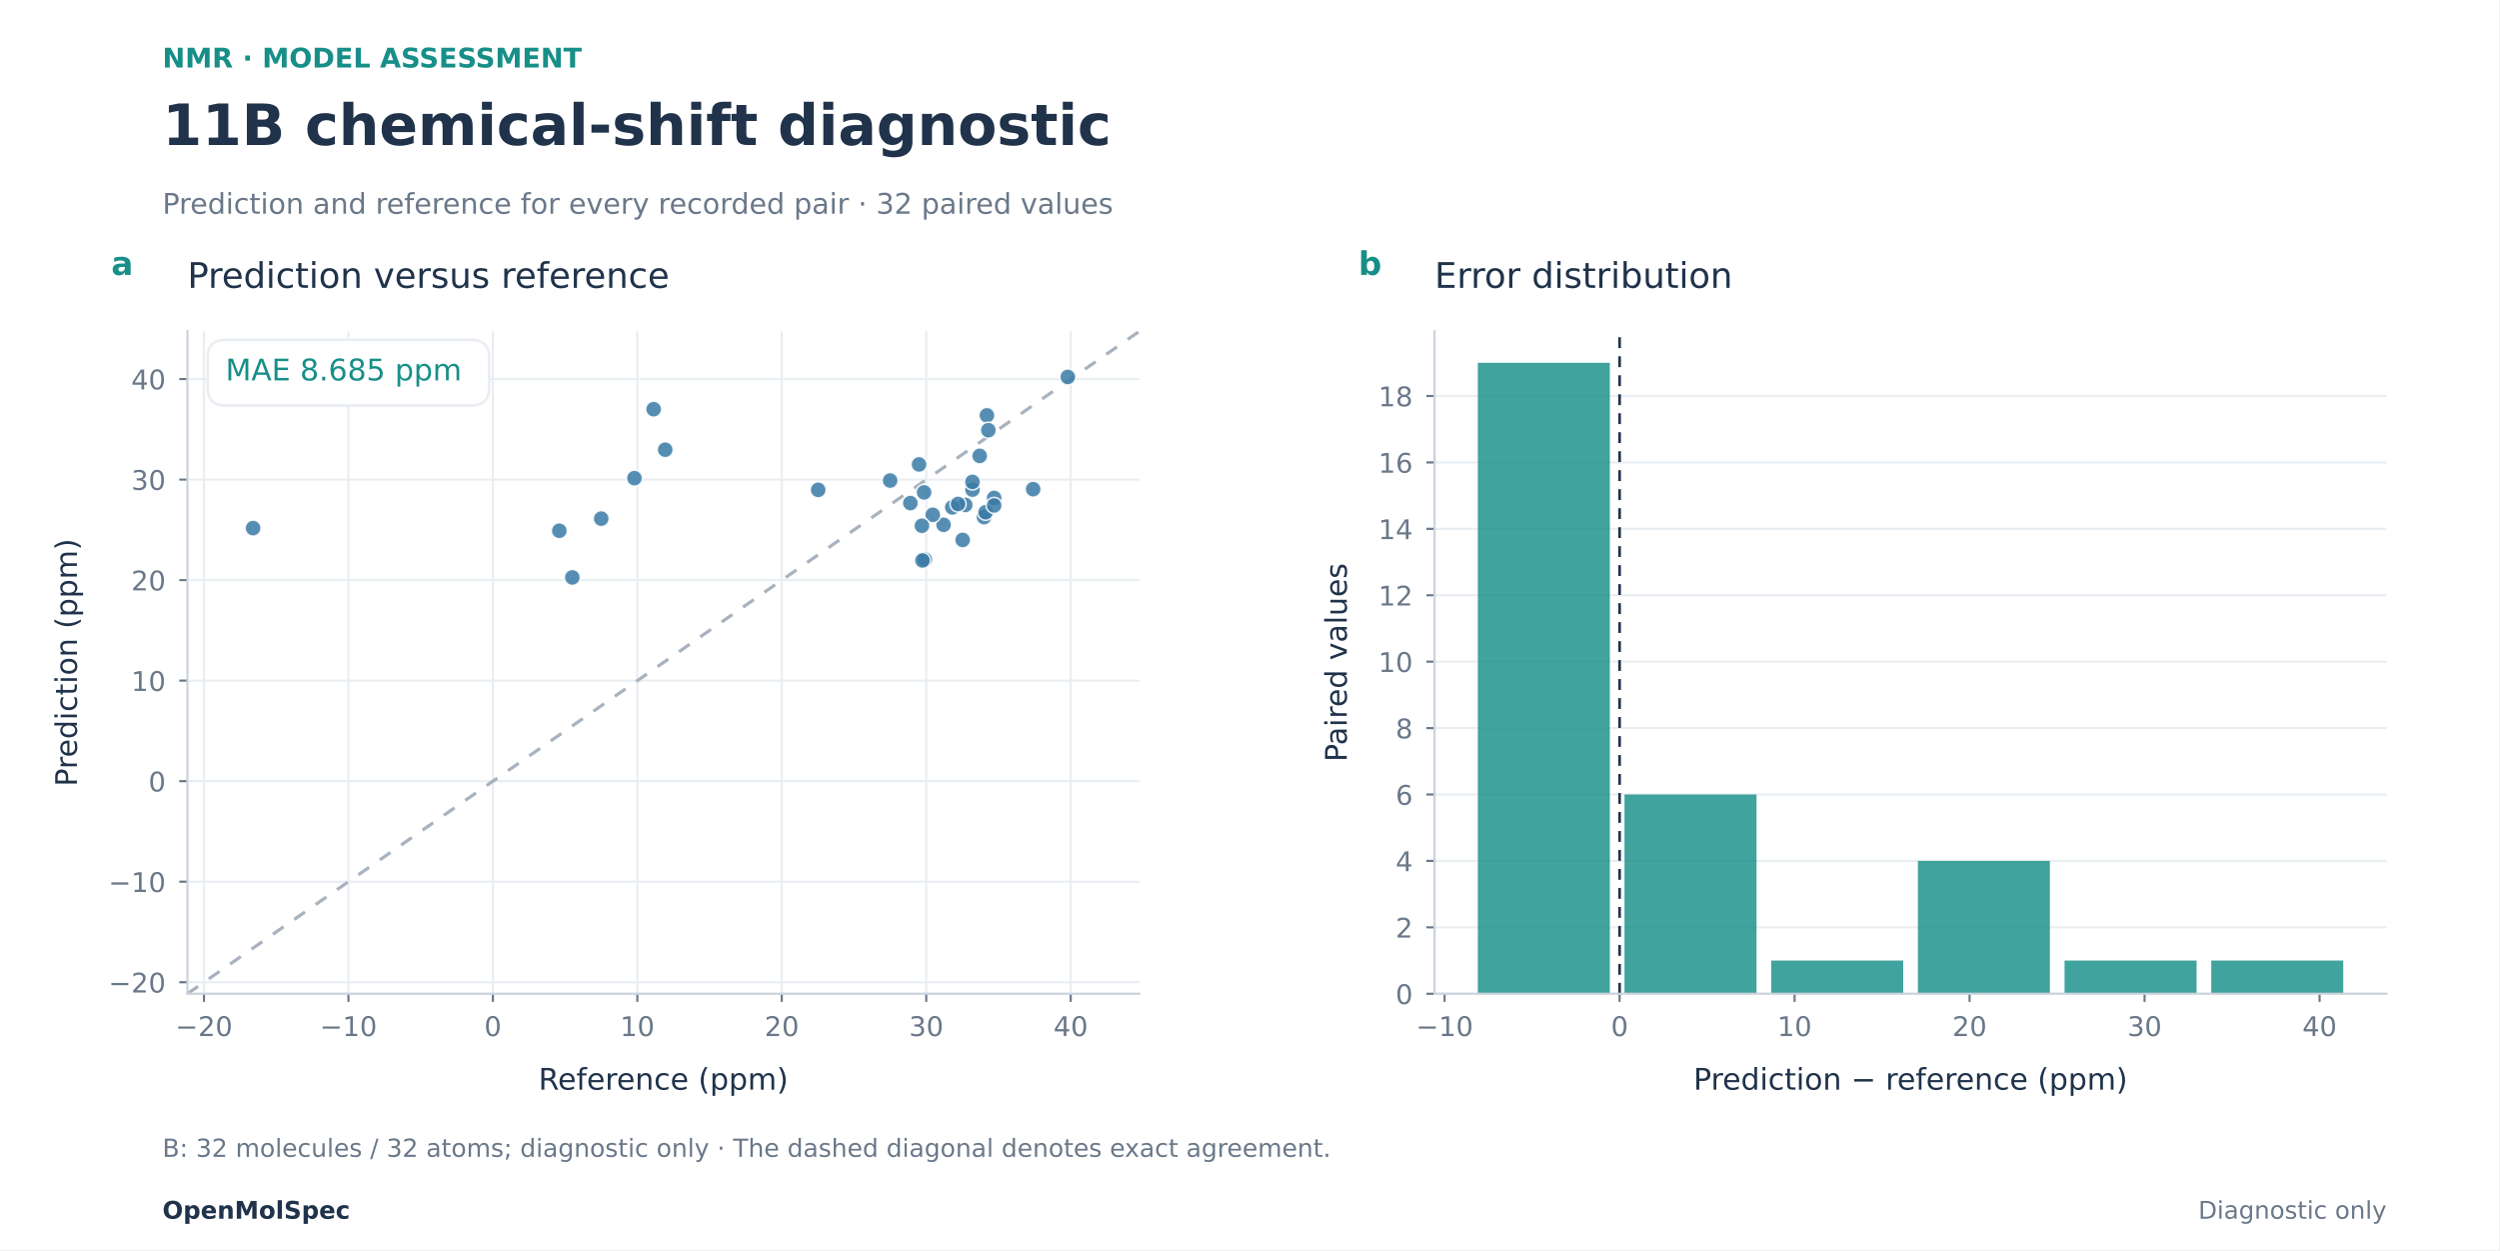
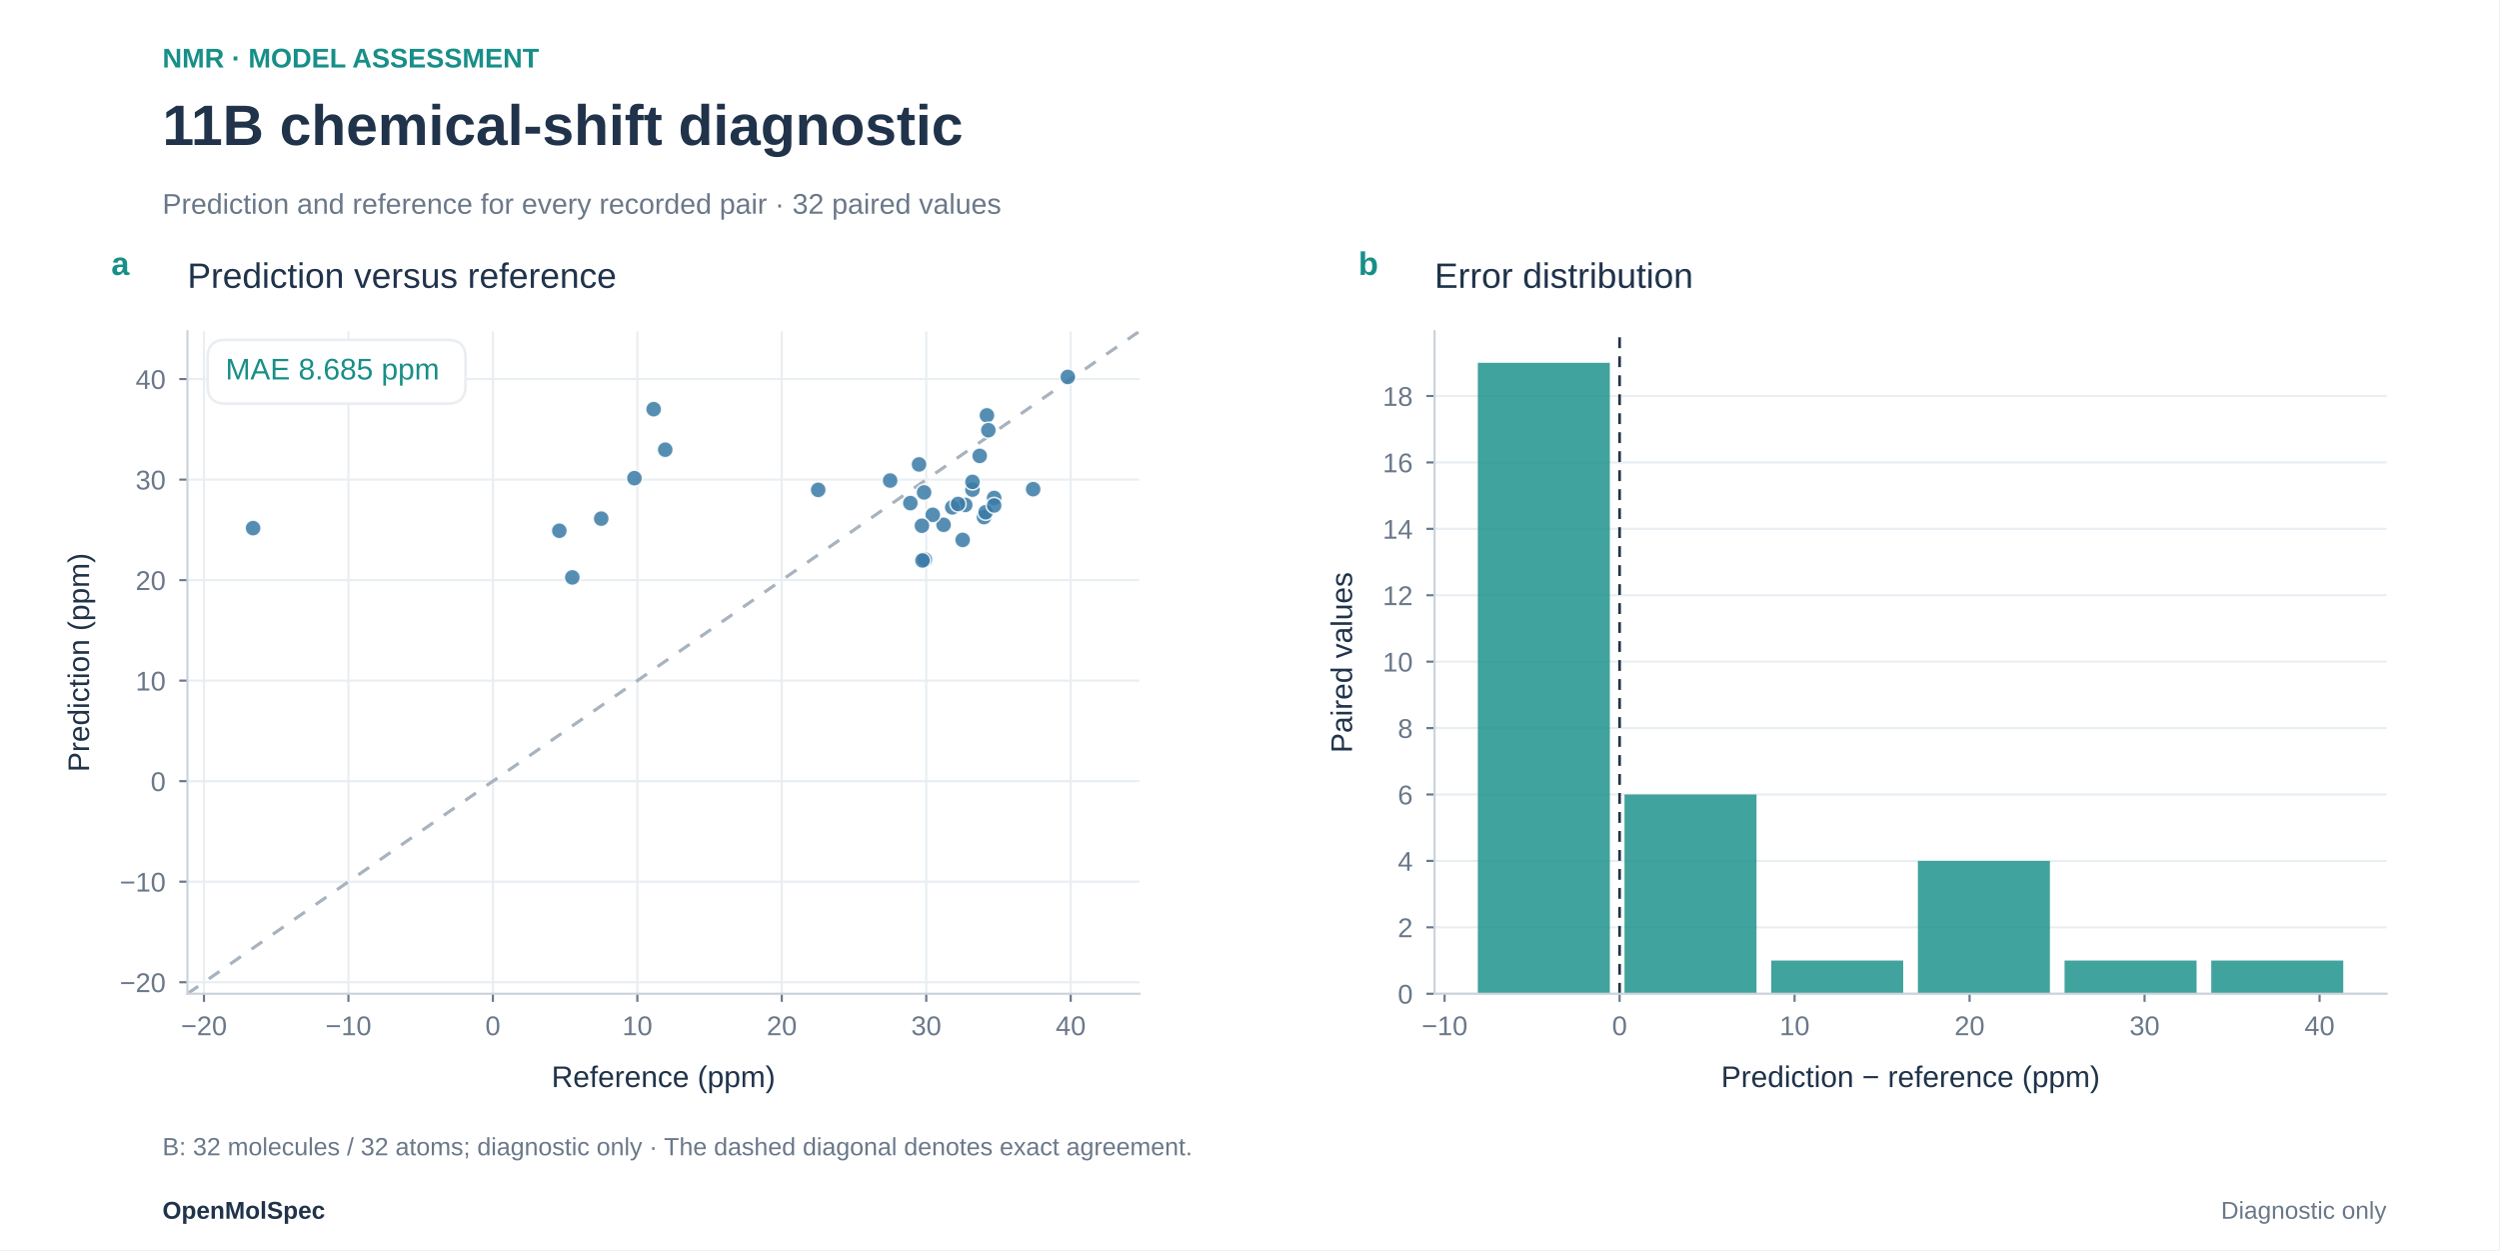
<svg xmlns="http://www.w3.org/2000/svg" xmlns:xlink="http://www.w3.org/1999/xlink" width="921.6pt" height="460.8pt" viewBox="0 0 921.6 460.8" version="1.1">
  <defs>
    <style type="text/css">*{stroke-linejoin: round; stroke-linecap: butt}</style>
  </defs>
  <g id="figure_1">
    <g id="patch_1">
-       <path d="M 0 460.8  L 921.6 460.8  L 921.6 0  L 0 0  z " style="fill: #ffffff" />
+       <path d="M 0 460.8 L 921.6 460.8 L 921.6 0 L 0 0 z " style="fill: #ffffff" />
    </g>
    <g id="axes_1">
      <g id="patch_2">
-         <path d="M 69.12 366.336  L 420.206 366.336  L 420.206 122.112  L 69.12 122.112  z " style="fill: #ffffff" />
+         <path d="M 69.12 366.336 L 420.206 366.336 L 420.206 122.112 L 69.12 122.112 z " style="fill: #ffffff" />
      </g>
      <g id="matplotlib.axis_1">
        <g id="xtick_1">
          <g id="line2d_1">
-             <path d="M 75.22 366.336  L 75.22 122.112  " clip-path="url(#pf176fd05dd)" style="fill: none; stroke: #e9eef2; stroke-width: 0.8; stroke-linecap: square" />
+             <path d="M 75.22 366.336 L 75.22 122.112 " clip-path="url(#pf176fd05dd)" style="fill: none; stroke: #e9eef2; stroke-width: 0.8; stroke-linecap: square" />
          </g>
          <g id="line2d_2">
            <defs>
-               <path id="m6f0fb3a5e2" d="M 0 0  L 0 3  " style="stroke: #6a7889; stroke-width: 0.8" />
+               <path id="m6f0fb3a5e2" d="M 0 0 L 0 3 " style="stroke: #6a7889; stroke-width: 0.8" />
            </defs>
            <g>
              <use xlink:href="#m6f0fb3a5e2" x="75.22" y="366.336" style="fill: #6a7889; stroke: #6a7889; stroke-width: 0.8" />
            </g>
          </g>
          <g id="text_1">
-             <text style="font-size: 10px; font-family: 'DejaVu Sans'; text-anchor: middle; fill: #6a7889" x="75.22" y="381.934" transform="rotate(-0 75.21959 381.9337)">−20</text>
+             <text style="font-size: 10px; font-family: 'Arial'; text-anchor: middle; fill: #6a7889" x="75.22" y="381.616" transform="rotate(-0 75.21959 381.6163)">−20</text>
          </g>
        </g>
        <g id="xtick_2">
          <g id="line2d_3">
-             <path d="M 128.494 366.336  L 128.494 122.112  " clip-path="url(#pf176fd05dd)" style="fill: none; stroke: #e9eef2; stroke-width: 0.8; stroke-linecap: square" />
+             <path d="M 128.494 366.336 L 128.494 122.112 " clip-path="url(#pf176fd05dd)" style="fill: none; stroke: #e9eef2; stroke-width: 0.8; stroke-linecap: square" />
          </g>
          <g id="line2d_4">
            <g>
              <use xlink:href="#m6f0fb3a5e2" x="128.494" y="366.336" style="fill: #6a7889; stroke: #6a7889; stroke-width: 0.8" />
            </g>
          </g>
          <g id="text_2">
-             <text style="font-size: 10px; font-family: 'DejaVu Sans'; text-anchor: middle; fill: #6a7889" x="128.494" y="381.934" transform="rotate(-0 128.4938 381.9337)">−10</text>
+             <text style="font-size: 10px; font-family: 'Arial'; text-anchor: middle; fill: #6a7889" x="128.494" y="381.616" transform="rotate(-0 128.4938 381.6163)">−10</text>
          </g>
        </g>
        <g id="xtick_3">
          <g id="line2d_5">
-             <path d="M 181.768 366.336  L 181.768 122.112  " clip-path="url(#pf176fd05dd)" style="fill: none; stroke: #e9eef2; stroke-width: 0.8; stroke-linecap: square" />
+             <path d="M 181.768 366.336 L 181.768 122.112 " clip-path="url(#pf176fd05dd)" style="fill: none; stroke: #e9eef2; stroke-width: 0.8; stroke-linecap: square" />
          </g>
          <g id="line2d_6">
            <g>
              <use xlink:href="#m6f0fb3a5e2" x="181.768" y="366.336" style="fill: #6a7889; stroke: #6a7889; stroke-width: 0.8" />
            </g>
          </g>
          <g id="text_3">
-             <text style="font-size: 10px; font-family: 'DejaVu Sans'; text-anchor: middle; fill: #6a7889" x="181.768" y="381.934" transform="rotate(-0 181.7679 381.9337)">0</text>
+             <text style="font-size: 10px; font-family: 'Arial'; text-anchor: middle; fill: #6a7889" x="181.768" y="381.616" transform="rotate(-0 181.7679 381.6163)">0</text>
          </g>
        </g>
        <g id="xtick_4">
          <g id="line2d_7">
-             <path d="M 235.042 366.336  L 235.042 122.112  " clip-path="url(#pf176fd05dd)" style="fill: none; stroke: #e9eef2; stroke-width: 0.8; stroke-linecap: square" />
+             <path d="M 235.042 366.336 L 235.042 122.112 " clip-path="url(#pf176fd05dd)" style="fill: none; stroke: #e9eef2; stroke-width: 0.8; stroke-linecap: square" />
          </g>
          <g id="line2d_8">
            <g>
              <use xlink:href="#m6f0fb3a5e2" x="235.042" y="366.336" style="fill: #6a7889; stroke: #6a7889; stroke-width: 0.8" />
            </g>
          </g>
          <g id="text_4">
-             <text style="font-size: 10px; font-family: 'DejaVu Sans'; text-anchor: middle; fill: #6a7889" x="235.042" y="381.934" transform="rotate(-0 235.0421 381.9337)">10</text>
+             <text style="font-size: 10px; font-family: 'Arial'; text-anchor: middle; fill: #6a7889" x="235.042" y="381.616" transform="rotate(-0 235.0421 381.6163)">10</text>
          </g>
        </g>
        <g id="xtick_5">
          <g id="line2d_9">
-             <path d="M 288.316 366.336  L 288.316 122.112  " clip-path="url(#pf176fd05dd)" style="fill: none; stroke: #e9eef2; stroke-width: 0.8; stroke-linecap: square" />
+             <path d="M 288.316 366.336 L 288.316 122.112 " clip-path="url(#pf176fd05dd)" style="fill: none; stroke: #e9eef2; stroke-width: 0.8; stroke-linecap: square" />
          </g>
          <g id="line2d_10">
            <g>
              <use xlink:href="#m6f0fb3a5e2" x="288.316" y="366.336" style="fill: #6a7889; stroke: #6a7889; stroke-width: 0.8" />
            </g>
          </g>
          <g id="text_5">
-             <text style="font-size: 10px; font-family: 'DejaVu Sans'; text-anchor: middle; fill: #6a7889" x="288.316" y="381.934" transform="rotate(-0 288.3163 381.9337)">20</text>
+             <text style="font-size: 10px; font-family: 'Arial'; text-anchor: middle; fill: #6a7889" x="288.316" y="381.616" transform="rotate(-0 288.3163 381.6163)">20</text>
          </g>
        </g>
        <g id="xtick_6">
          <g id="line2d_11">
-             <path d="M 341.59 366.336  L 341.59 122.112  " clip-path="url(#pf176fd05dd)" style="fill: none; stroke: #e9eef2; stroke-width: 0.8; stroke-linecap: square" />
+             <path d="M 341.59 366.336 L 341.59 122.112 " clip-path="url(#pf176fd05dd)" style="fill: none; stroke: #e9eef2; stroke-width: 0.8; stroke-linecap: square" />
          </g>
          <g id="line2d_12">
            <g>
              <use xlink:href="#m6f0fb3a5e2" x="341.59" y="366.336" style="fill: #6a7889; stroke: #6a7889; stroke-width: 0.8" />
            </g>
          </g>
          <g id="text_6">
-             <text style="font-size: 10px; font-family: 'DejaVu Sans'; text-anchor: middle; fill: #6a7889" x="341.59" y="381.934" transform="rotate(-0 341.5904 381.9337)">30</text>
+             <text style="font-size: 10px; font-family: 'Arial'; text-anchor: middle; fill: #6a7889" x="341.59" y="381.616" transform="rotate(-0 341.5904 381.6163)">30</text>
          </g>
        </g>
        <g id="xtick_7">
          <g id="line2d_13">
-             <path d="M 394.865 366.336  L 394.865 122.112  " clip-path="url(#pf176fd05dd)" style="fill: none; stroke: #e9eef2; stroke-width: 0.8; stroke-linecap: square" />
+             <path d="M 394.865 366.336 L 394.865 122.112 " clip-path="url(#pf176fd05dd)" style="fill: none; stroke: #e9eef2; stroke-width: 0.8; stroke-linecap: square" />
          </g>
          <g id="line2d_14">
            <g>
              <use xlink:href="#m6f0fb3a5e2" x="394.865" y="366.336" style="fill: #6a7889; stroke: #6a7889; stroke-width: 0.8" />
            </g>
          </g>
          <g id="text_7">
-             <text style="font-size: 10px; font-family: 'DejaVu Sans'; text-anchor: middle; fill: #6a7889" x="394.865" y="381.934" transform="rotate(-0 394.8646 381.9337)">40</text>
+             <text style="font-size: 10px; font-family: 'Arial'; text-anchor: middle; fill: #6a7889" x="394.865" y="381.616" transform="rotate(-0 394.8646 381.6163)">40</text>
          </g>
        </g>
        <g id="text_8">
-           <text style="font-size: 11px; font-family: 'DejaVu Sans'; text-anchor: middle; fill: #20334b" x="244.663" y="401.694" transform="rotate(-0 244.6629 401.6943)">Reference (ppm)</text>
+           <text style="font-size: 11px; font-family: 'Arial'; text-anchor: middle; fill: #20334b" x="244.663" y="400.729" transform="rotate(-0 244.6629 400.7291)">Reference (ppm)</text>
        </g>
      </g>
      <g id="matplotlib.axis_2">
        <g id="ytick_1">
          <g id="line2d_15">
-             <path d="M 69.12 362.093  L 420.206 362.093  " clip-path="url(#pf176fd05dd)" style="fill: none; stroke: #e9eef2; stroke-width: 0.8; stroke-linecap: square" />
+             <path d="M 69.12 362.093 L 420.206 362.093 " clip-path="url(#pf176fd05dd)" style="fill: none; stroke: #e9eef2; stroke-width: 0.8; stroke-linecap: square" />
          </g>
          <g id="line2d_16">
            <defs>
-               <path id="m649d00c648" d="M 0 0  L -3 0  " style="stroke: #6a7889; stroke-width: 0.8" />
+               <path id="m649d00c648" d="M 0 0 L -3 0 " style="stroke: #6a7889; stroke-width: 0.8" />
            </defs>
            <g>
              <use xlink:href="#m649d00c648" x="69.12" y="362.093" style="fill: #6a7889; stroke: #6a7889; stroke-width: 0.8" />
            </g>
          </g>
          <g id="text_9">
-             <text style="font-size: 10px; font-family: 'DejaVu Sans'; text-anchor: end; fill: #6a7889" x="61.12" y="365.892" transform="rotate(-0 61.12 365.8918)">−20</text>
+             <text style="font-size: 10px; font-family: 'Arial'; text-anchor: end; fill: #6a7889" x="61.12" y="365.733" transform="rotate(-0 61.12 365.7331)">−20</text>
          </g>
        </g>
        <g id="ytick_2">
          <g id="line2d_17">
-             <path d="M 69.12 325.034  L 420.206 325.034  " clip-path="url(#pf176fd05dd)" style="fill: none; stroke: #e9eef2; stroke-width: 0.8; stroke-linecap: square" />
+             <path d="M 69.12 325.034 L 420.206 325.034 " clip-path="url(#pf176fd05dd)" style="fill: none; stroke: #e9eef2; stroke-width: 0.8; stroke-linecap: square" />
          </g>
          <g id="line2d_18">
            <g>
              <use xlink:href="#m649d00c648" x="69.12" y="325.034" style="fill: #6a7889; stroke: #6a7889; stroke-width: 0.8" />
            </g>
          </g>
          <g id="text_10">
-             <text style="font-size: 10px; font-family: 'DejaVu Sans'; text-anchor: end; fill: #6a7889" x="61.12" y="328.833" transform="rotate(-0 61.12 328.833)">−10</text>
+             <text style="font-size: 10px; font-family: 'Arial'; text-anchor: end; fill: #6a7889" x="61.12" y="328.674" transform="rotate(-0 61.12 328.6743)">−10</text>
          </g>
        </g>
        <g id="ytick_3">
          <g id="line2d_19">
-             <path d="M 69.12 287.975  L 420.206 287.975  " clip-path="url(#pf176fd05dd)" style="fill: none; stroke: #e9eef2; stroke-width: 0.8; stroke-linecap: square" />
+             <path d="M 69.12 287.975 L 420.206 287.975 " clip-path="url(#pf176fd05dd)" style="fill: none; stroke: #e9eef2; stroke-width: 0.8; stroke-linecap: square" />
          </g>
          <g id="line2d_20">
            <g>
              <use xlink:href="#m649d00c648" x="69.12" y="287.975" style="fill: #6a7889; stroke: #6a7889; stroke-width: 0.8" />
            </g>
          </g>
          <g id="text_11">
-             <text style="font-size: 10px; font-family: 'DejaVu Sans'; text-anchor: end; fill: #6a7889" x="61.12" y="291.774" transform="rotate(-0 61.12 291.7741)">0</text>
+             <text style="font-size: 10px; font-family: 'Arial'; text-anchor: end; fill: #6a7889" x="61.12" y="291.615" transform="rotate(-0 61.12 291.6154)">0</text>
          </g>
        </g>
        <g id="ytick_4">
          <g id="line2d_21">
-             <path d="M 69.12 250.916  L 420.206 250.916  " clip-path="url(#pf176fd05dd)" style="fill: none; stroke: #e9eef2; stroke-width: 0.8; stroke-linecap: square" />
+             <path d="M 69.12 250.916 L 420.206 250.916 " clip-path="url(#pf176fd05dd)" style="fill: none; stroke: #e9eef2; stroke-width: 0.8; stroke-linecap: square" />
          </g>
          <g id="line2d_22">
            <g>
              <use xlink:href="#m649d00c648" x="69.12" y="250.916" style="fill: #6a7889; stroke: #6a7889; stroke-width: 0.8" />
            </g>
          </g>
          <g id="text_12">
-             <text style="font-size: 10px; font-family: 'DejaVu Sans'; text-anchor: end; fill: #6a7889" x="61.12" y="254.715" transform="rotate(-0 61.12 254.7153)">10</text>
+             <text style="font-size: 10px; font-family: 'Arial'; text-anchor: end; fill: #6a7889" x="61.12" y="254.557" transform="rotate(-0 61.12 254.5566)">10</text>
          </g>
        </g>
        <g id="ytick_5">
          <g id="line2d_23">
-             <path d="M 69.12 213.858  L 420.206 213.858  " clip-path="url(#pf176fd05dd)" style="fill: none; stroke: #e9eef2; stroke-width: 0.8; stroke-linecap: square" />
+             <path d="M 69.12 213.858 L 420.206 213.858 " clip-path="url(#pf176fd05dd)" style="fill: none; stroke: #e9eef2; stroke-width: 0.8; stroke-linecap: square" />
          </g>
          <g id="line2d_24">
            <g>
              <use xlink:href="#m649d00c648" x="69.12" y="213.858" style="fill: #6a7889; stroke: #6a7889; stroke-width: 0.8" />
            </g>
          </g>
          <g id="text_13">
-             <text style="font-size: 10px; font-family: 'DejaVu Sans'; text-anchor: end; fill: #6a7889" x="61.12" y="217.656" transform="rotate(-0 61.12 217.6564)">20</text>
+             <text style="font-size: 10px; font-family: 'Arial'; text-anchor: end; fill: #6a7889" x="61.12" y="217.498" transform="rotate(-0 61.12 217.4977)">20</text>
          </g>
        </g>
        <g id="ytick_6">
          <g id="line2d_25">
-             <path d="M 69.12 176.799  L 420.206 176.799  " clip-path="url(#pf176fd05dd)" style="fill: none; stroke: #e9eef2; stroke-width: 0.8; stroke-linecap: square" />
+             <path d="M 69.12 176.799 L 420.206 176.799 " clip-path="url(#pf176fd05dd)" style="fill: none; stroke: #e9eef2; stroke-width: 0.8; stroke-linecap: square" />
          </g>
          <g id="line2d_26">
            <g>
              <use xlink:href="#m649d00c648" x="69.12" y="176.799" style="fill: #6a7889; stroke: #6a7889; stroke-width: 0.8" />
            </g>
          </g>
          <g id="text_14">
-             <text style="font-size: 10px; font-family: 'DejaVu Sans'; text-anchor: end; fill: #6a7889" x="61.12" y="180.598" transform="rotate(-0 61.12 180.5976)">30</text>
+             <text style="font-size: 10px; font-family: 'Arial'; text-anchor: end; fill: #6a7889" x="61.12" y="180.439" transform="rotate(-0 61.12 180.4389)">30</text>
          </g>
        </g>
        <g id="ytick_7">
          <g id="line2d_27">
-             <path d="M 69.12 139.74  L 420.206 139.74  " clip-path="url(#pf176fd05dd)" style="fill: none; stroke: #e9eef2; stroke-width: 0.8; stroke-linecap: square" />
+             <path d="M 69.12 139.74 L 420.206 139.74 " clip-path="url(#pf176fd05dd)" style="fill: none; stroke: #e9eef2; stroke-width: 0.8; stroke-linecap: square" />
          </g>
          <g id="line2d_28">
            <g>
              <use xlink:href="#m649d00c648" x="69.12" y="139.74" style="fill: #6a7889; stroke: #6a7889; stroke-width: 0.8" />
            </g>
          </g>
          <g id="text_15">
-             <text style="font-size: 10px; font-family: 'DejaVu Sans'; text-anchor: end; fill: #6a7889" x="61.12" y="143.539" transform="rotate(-0 61.12 143.5387)">40</text>
+             <text style="font-size: 10px; font-family: 'Arial'; text-anchor: end; fill: #6a7889" x="61.12" y="143.38" transform="rotate(-0 61.12 143.38)">40</text>
          </g>
        </g>
        <g id="text_16">
-           <text style="font-size: 11px; font-family: 'DejaVu Sans'; text-anchor: middle; fill: #20334b" x="28.373" y="244.224" transform="rotate(-90 28.37273 244.224)">Prediction (ppm)</text>
+           <text style="font-size: 11px; font-family: 'Arial'; text-anchor: middle; fill: #20334b" x="32.842" y="244.224" transform="rotate(-90 32.84234 244.224)">Prediction (ppm)</text>
        </g>
      </g>
      <g id="line2d_29">
-         <path d="M 69.12 366.336  L 420.206 122.112  " clip-path="url(#pf176fd05dd)" style="fill: none; stroke-dasharray: 4.8,4.8; stroke-dashoffset: 0; stroke: #a8b3bf; stroke-width: 1.2" />
+         <path d="M 69.12 366.336 L 420.206 122.112 " clip-path="url(#pf176fd05dd)" style="fill: none; stroke-dasharray: 4.8,4.8; stroke-dashoffset: 0; stroke: #a8b3bf; stroke-width: 1.2" />
      </g>
      <g id="patch_3">
-         <path d="M 69.12 366.336  L 69.12 122.112  " style="fill: none; stroke: #cad3dc; stroke-width: 0.8; stroke-linejoin: miter; stroke-linecap: square" />
+         <path d="M 69.12 366.336 L 69.12 122.112 " style="fill: none; stroke: #cad3dc; stroke-width: 0.8; stroke-linejoin: miter; stroke-linecap: square" />
      </g>
      <g id="patch_4">
-         <path d="M 69.12 366.336  L 420.206 366.336  " style="fill: none; stroke: #cad3dc; stroke-width: 0.8; stroke-linejoin: miter; stroke-linecap: square" />
+         <path d="M 69.12 366.336 L 420.206 366.336 " style="fill: none; stroke: #cad3dc; stroke-width: 0.8; stroke-linejoin: miter; stroke-linecap: square" />
      </g>
      <g id="PathCollection_1">
        <defs>
-           <path id="m7fcbb85ca4" d="M 0 2.958  C 0.784 2.958 1.537 2.646 2.092 2.092  C 2.646 1.537 2.958 0.784 2.958 0  C 2.958 -0.784 2.646 -1.537 2.092 -2.092  C 1.537 -2.646 0.784 -2.958 0 -2.958  C -0.784 -2.958 -1.537 -2.646 -2.092 -2.092  C -2.646 -1.537 -2.958 -0.784 -2.958 0  C -2.958 0.784 -2.646 1.537 -2.092 2.092  C -1.537 2.646 -0.784 2.958 0 2.958  z " style="stroke: #ffffff; stroke-opacity: 0.85; stroke-width: 0.6" />
+           <path id="m7fcbb85ca4" d="M 0 2.958 C 0.784 2.958 1.537 2.646 2.092 2.092 C 2.646 1.537 2.958 0.784 2.958 0 C 2.958 -0.784 2.646 -1.537 2.092 -2.092 C 1.537 -2.646 0.784 -2.958 0 -2.958 C -0.784 -2.958 -1.537 -2.646 -2.092 -2.092 C -2.646 -1.537 -2.958 -0.784 -2.958 0 C -2.958 0.784 -2.646 1.537 -2.092 2.092 C -1.537 2.646 -0.784 2.958 0 2.958 z " style="stroke: #ffffff; stroke-opacity: 0.85; stroke-width: 0.6" />
        </defs>
        <g clip-path="url(#pf176fd05dd)">
          <use xlink:href="#m7fcbb85ca4" x="221.724" y="191.19" style="fill: #397ba6; fill-opacity: 0.85; stroke: #ffffff; stroke-opacity: 0.85; stroke-width: 0.6" />
          <use xlink:href="#m7fcbb85ca4" x="206.274" y="195.661" style="fill: #397ba6; fill-opacity: 0.85; stroke: #ffffff; stroke-opacity: 0.85; stroke-width: 0.6" />
          <use xlink:href="#m7fcbb85ca4" x="358.638" y="180.5" style="fill: #397ba6; fill-opacity: 0.85; stroke: #ffffff; stroke-opacity: 0.85; stroke-width: 0.6" />
          <use xlink:href="#m7fcbb85ca4" x="341.058" y="206.277" style="fill: #397ba6; fill-opacity: 0.85; stroke: #ffffff; stroke-opacity: 0.85; stroke-width: 0.6" />
          <use xlink:href="#m7fcbb85ca4" x="381.013" y="180.331" style="fill: #397ba6; fill-opacity: 0.85; stroke: #ffffff; stroke-opacity: 0.85; stroke-width: 0.6" />
          <use xlink:href="#m7fcbb85ca4" x="362.9" y="190.625" style="fill: #397ba6; fill-opacity: 0.85; stroke: #ffffff; stroke-opacity: 0.85; stroke-width: 0.6" />
          <use xlink:href="#m7fcbb85ca4" x="363.486" y="188.834" style="fill: #397ba6; fill-opacity: 0.85; stroke: #ffffff; stroke-opacity: 0.85; stroke-width: 0.6" />
          <use xlink:href="#m7fcbb85ca4" x="363.966" y="153.125" style="fill: #397ba6; fill-opacity: 0.85; stroke: #ffffff; stroke-opacity: 0.85; stroke-width: 0.6" />
          <use xlink:href="#m7fcbb85ca4" x="211.069" y="212.849" style="fill: #397ba6; fill-opacity: 0.85; stroke: #ffffff; stroke-opacity: 0.85; stroke-width: 0.6" />
          <use xlink:href="#m7fcbb85ca4" x="364.498" y="158.588" style="fill: #397ba6; fill-opacity: 0.85; stroke: #ffffff; stroke-opacity: 0.85; stroke-width: 0.6" />
          <use xlink:href="#m7fcbb85ca4" x="358.638" y="177.653" style="fill: #397ba6; fill-opacity: 0.85; stroke: #ffffff; stroke-opacity: 0.85; stroke-width: 0.6" />
          <use xlink:href="#m7fcbb85ca4" x="355.974" y="186.131" style="fill: #397ba6; fill-opacity: 0.85; stroke: #ffffff; stroke-opacity: 0.85; stroke-width: 0.6" />
          <use xlink:href="#m7fcbb85ca4" x="233.977" y="176.27" style="fill: #397ba6; fill-opacity: 0.85; stroke: #ffffff; stroke-opacity: 0.85; stroke-width: 0.6" />
          <use xlink:href="#m7fcbb85ca4" x="335.73" y="185.463" style="fill: #397ba6; fill-opacity: 0.85; stroke: #ffffff; stroke-opacity: 0.85; stroke-width: 0.6" />
          <use xlink:href="#m7fcbb85ca4" x="351.18" y="187.036" style="fill: #397ba6; fill-opacity: 0.85; stroke: #ffffff; stroke-opacity: 0.85; stroke-width: 0.6" />
          <use xlink:href="#m7fcbb85ca4" x="347.983" y="193.464" style="fill: #397ba6; fill-opacity: 0.85; stroke: #ffffff; stroke-opacity: 0.85; stroke-width: 0.6" />
          <use xlink:href="#m7fcbb85ca4" x="355.016" y="199.036" style="fill: #397ba6; fill-opacity: 0.85; stroke: #ffffff; stroke-opacity: 0.85; stroke-width: 0.6" />
          <use xlink:href="#m7fcbb85ca4" x="301.741" y="180.581" style="fill: #397ba6; fill-opacity: 0.85; stroke: #ffffff; stroke-opacity: 0.85; stroke-width: 0.6" />
          <use xlink:href="#m7fcbb85ca4" x="93.333" y="194.687" style="fill: #397ba6; fill-opacity: 0.85; stroke: #ffffff; stroke-opacity: 0.85; stroke-width: 0.6" />
          <use xlink:href="#m7fcbb85ca4" x="340.791" y="181.521" style="fill: #397ba6; fill-opacity: 0.85; stroke: #ffffff; stroke-opacity: 0.85; stroke-width: 0.6" />
          <use xlink:href="#m7fcbb85ca4" x="241.062" y="150.842" style="fill: #397ba6; fill-opacity: 0.85; stroke: #ffffff; stroke-opacity: 0.85; stroke-width: 0.6" />
          <use xlink:href="#m7fcbb85ca4" x="343.988" y="189.786" style="fill: #397ba6; fill-opacity: 0.85; stroke: #ffffff; stroke-opacity: 0.85; stroke-width: 0.6" />
          <use xlink:href="#m7fcbb85ca4" x="338.927" y="171.205" style="fill: #397ba6; fill-opacity: 0.85; stroke: #ffffff; stroke-opacity: 0.85; stroke-width: 0.6" />
          <use xlink:href="#m7fcbb85ca4" x="340.205" y="206.611" style="fill: #397ba6; fill-opacity: 0.85; stroke: #ffffff; stroke-opacity: 0.85; stroke-width: 0.6" />
          <use xlink:href="#m7fcbb85ca4" x="353.311" y="185.791" style="fill: #397ba6; fill-opacity: 0.85; stroke: #ffffff; stroke-opacity: 0.85; stroke-width: 0.6" />
          <use xlink:href="#m7fcbb85ca4" x="339.992" y="193.814" style="fill: #397ba6; fill-opacity: 0.85; stroke: #ffffff; stroke-opacity: 0.85; stroke-width: 0.6" />
          <use xlink:href="#m7fcbb85ca4" x="245.324" y="165.781" style="fill: #397ba6; fill-opacity: 0.85; stroke: #ffffff; stroke-opacity: 0.85; stroke-width: 0.6" />
          <use xlink:href="#m7fcbb85ca4" x="366.629" y="183.577" style="fill: #397ba6; fill-opacity: 0.85; stroke: #ffffff; stroke-opacity: 0.85; stroke-width: 0.6" />
          <use xlink:href="#m7fcbb85ca4" x="361.302" y="168.059" style="fill: #397ba6; fill-opacity: 0.85; stroke: #ffffff; stroke-opacity: 0.85; stroke-width: 0.6" />
          <use xlink:href="#m7fcbb85ca4" x="393.799" y="138.955" style="fill: #397ba6; fill-opacity: 0.85; stroke: #ffffff; stroke-opacity: 0.85; stroke-width: 0.6" />
          <use xlink:href="#m7fcbb85ca4" x="366.629" y="186.327" style="fill: #397ba6; fill-opacity: 0.85; stroke: #ffffff; stroke-opacity: 0.85; stroke-width: 0.6" />
          <use xlink:href="#m7fcbb85ca4" x="328.272" y="177.148" style="fill: #397ba6; fill-opacity: 0.85; stroke: #ffffff; stroke-opacity: 0.85; stroke-width: 0.6" />
        </g>
      </g>
      <g id="text_17">
-         <text style="font-weight: 700; font-size: 12px; font-family: 'DejaVu Sans'; text-anchor: start; fill: #178f88" x="41.033" y="101.353" transform="rotate(-0 41.03314 101.353)">a</text>
+         <text style="font-weight: 700; font-size: 12px; font-family: 'Arial'; text-anchor: start; fill: #178f88" x="41.033" y="101.353" transform="rotate(-0 41.03314 101.353)">a</text>
      </g>
      <g id="text_18">
        <g id="patch_5">
-           <path d="M 83.163 149.481  L 173.79 149.481  Q 180.39 149.481 180.39 142.881  L 180.39 131.881  Q 180.39 125.281 173.79 125.281  L 83.163 125.281  Q 76.563 125.281 76.563 131.881  L 76.563 142.881  Q 76.563 149.481 83.163 149.481  z " style="fill: #ffffff; opacity: 0.97; stroke: #e9eef2; stroke-linejoin: miter" />
-         </g>
-         <text style="font-size: 11px; font-family: 'DejaVu Sans'; text-anchor: start; fill: #178f88" x="83.163" y="140.238" transform="rotate(-0 83.16343 140.2384)">MAE  8.685 ppm</text>
+           <path d="M 83.163 148.804 L 165.089 148.804 Q 171.689 148.804 171.689 142.204 L 171.689 131.881 Q 171.689 125.281 165.089 125.281 L 83.163 125.281 Q 76.563 125.281 76.563 131.881 L 76.563 142.204 Q 76.563 148.804 83.163 148.804 z " style="fill: #ffffff; opacity: 0.97; stroke: #e9eef2; stroke-linejoin: miter" />
+         </g>
+         <text style="font-size: 11px; font-family: 'Arial'; text-anchor: start; fill: #178f88" x="83.163" y="139.889" transform="rotate(-0 83.16343 139.8893)">MAE  8.685 ppm</text>
      </g>
      <g id="text_19">
-         <text style="font-size: 13px; font-family: 'DejaVu Sans'; text-anchor: start; fill: #20334b" x="69.12" y="106.112" transform="rotate(-0 69.12 106.112)">Prediction versus reference</text>
+         <text style="font-size: 13px; font-family: 'Arial'; text-anchor: start; fill: #20334b" x="69.12" y="106.112" transform="rotate(-0 69.12 106.112)">Prediction versus reference</text>
      </g>
    </g>
    <g id="axes_2">
      <g id="patch_6">
-         <path d="M 529.042 366.336  L 880.128 366.336  L 880.128 122.112  L 529.042 122.112  z " style="fill: #ffffff" />
+         <path d="M 529.042 366.336 L 880.128 366.336 L 880.128 122.112 L 529.042 122.112 z " style="fill: #ffffff" />
      </g>
      <g id="matplotlib.axis_3">
        <g id="xtick_8">
          <g id="line2d_30">
            <g>
              <use xlink:href="#m6f0fb3a5e2" x="532.747" y="366.336" style="fill: #6a7889; stroke: #6a7889; stroke-width: 0.8" />
            </g>
          </g>
          <g id="text_20">
-             <text style="font-size: 10px; font-family: 'DejaVu Sans'; text-anchor: middle; fill: #6a7889" x="532.747" y="381.934" transform="rotate(-0 532.7474 381.9337)">−10</text>
+             <text style="font-size: 10px; font-family: 'Arial'; text-anchor: middle; fill: #6a7889" x="532.747" y="381.616" transform="rotate(-0 532.7474 381.6163)">−10</text>
          </g>
        </g>
        <g id="xtick_9">
          <g id="line2d_31">
            <g>
              <use xlink:href="#m6f0fb3a5e2" x="597.284" y="366.336" style="fill: #6a7889; stroke: #6a7889; stroke-width: 0.8" />
            </g>
          </g>
          <g id="text_21">
-             <text style="font-size: 10px; font-family: 'DejaVu Sans'; text-anchor: middle; fill: #6a7889" x="597.284" y="381.934" transform="rotate(-0 597.2842 381.9337)">0</text>
+             <text style="font-size: 10px; font-family: 'Arial'; text-anchor: middle; fill: #6a7889" x="597.284" y="381.616" transform="rotate(-0 597.2842 381.6163)">0</text>
          </g>
        </g>
        <g id="xtick_10">
          <g id="line2d_32">
            <g>
              <use xlink:href="#m6f0fb3a5e2" x="661.821" y="366.336" style="fill: #6a7889; stroke: #6a7889; stroke-width: 0.8" />
            </g>
          </g>
          <g id="text_22">
-             <text style="font-size: 10px; font-family: 'DejaVu Sans'; text-anchor: middle; fill: #6a7889" x="661.821" y="381.934" transform="rotate(-0 661.8211 381.9337)">10</text>
+             <text style="font-size: 10px; font-family: 'Arial'; text-anchor: middle; fill: #6a7889" x="661.821" y="381.616" transform="rotate(-0 661.8211 381.6163)">10</text>
          </g>
        </g>
        <g id="xtick_11">
          <g id="line2d_33">
            <g>
              <use xlink:href="#m6f0fb3a5e2" x="726.358" y="366.336" style="fill: #6a7889; stroke: #6a7889; stroke-width: 0.8" />
            </g>
          </g>
          <g id="text_23">
-             <text style="font-size: 10px; font-family: 'DejaVu Sans'; text-anchor: middle; fill: #6a7889" x="726.358" y="381.934" transform="rotate(-0 726.358 381.9337)">20</text>
+             <text style="font-size: 10px; font-family: 'Arial'; text-anchor: middle; fill: #6a7889" x="726.358" y="381.616" transform="rotate(-0 726.358 381.6163)">20</text>
          </g>
        </g>
        <g id="xtick_12">
          <g id="line2d_34">
            <g>
              <use xlink:href="#m6f0fb3a5e2" x="790.895" y="366.336" style="fill: #6a7889; stroke: #6a7889; stroke-width: 0.8" />
            </g>
          </g>
          <g id="text_24">
-             <text style="font-size: 10px; font-family: 'DejaVu Sans'; text-anchor: middle; fill: #6a7889" x="790.895" y="381.934" transform="rotate(-0 790.8949 381.9337)">30</text>
+             <text style="font-size: 10px; font-family: 'Arial'; text-anchor: middle; fill: #6a7889" x="790.895" y="381.616" transform="rotate(-0 790.8949 381.6163)">30</text>
          </g>
        </g>
        <g id="xtick_13">
          <g id="line2d_35">
            <g>
              <use xlink:href="#m6f0fb3a5e2" x="855.432" y="366.336" style="fill: #6a7889; stroke: #6a7889; stroke-width: 0.8" />
            </g>
          </g>
          <g id="text_25">
-             <text style="font-size: 10px; font-family: 'DejaVu Sans'; text-anchor: middle; fill: #6a7889" x="855.432" y="381.934" transform="rotate(-0 855.4318 381.9337)">40</text>
+             <text style="font-size: 10px; font-family: 'Arial'; text-anchor: middle; fill: #6a7889" x="855.432" y="381.616" transform="rotate(-0 855.4318 381.6163)">40</text>
          </g>
        </g>
        <g id="text_26">
-           <text style="font-size: 11px; font-family: 'DejaVu Sans'; text-anchor: middle; fill: #20334b" x="704.585" y="401.694" transform="rotate(-0 704.5851 401.6943)">Prediction − reference (ppm)</text>
+           <text style="font-size: 11px; font-family: 'Arial'; text-anchor: middle; fill: #20334b" x="704.585" y="400.729" transform="rotate(-0 704.5851 400.7291)">Prediction − reference (ppm)</text>
        </g>
      </g>
      <g id="matplotlib.axis_4">
        <g id="ytick_8">
          <g id="line2d_36">
-             <path d="M 529.042 366.336  L 880.128 366.336  " clip-path="url(#pa86ab65772)" style="fill: none; stroke: #e9eef2; stroke-width: 0.8; stroke-linecap: square" />
+             <path d="M 529.042 366.336 L 880.128 366.336 " clip-path="url(#pa86ab65772)" style="fill: none; stroke: #e9eef2; stroke-width: 0.8; stroke-linecap: square" />
          </g>
          <g id="line2d_37">
            <g>
              <use xlink:href="#m649d00c648" x="529.042" y="366.336" style="fill: #6a7889; stroke: #6a7889; stroke-width: 0.8" />
            </g>
          </g>
          <g id="text_27">
-             <text style="font-size: 10px; font-family: 'DejaVu Sans'; text-anchor: end; fill: #6a7889" x="521.042" y="370.135" transform="rotate(-0 521.0423 370.1348)">0</text>
+             <text style="font-size: 10px; font-family: 'Arial'; text-anchor: end; fill: #6a7889" x="521.042" y="369.976" transform="rotate(-0 521.0423 369.9761)">0</text>
          </g>
        </g>
        <g id="ytick_9">
          <g id="line2d_38">
-             <path d="M 529.042 341.852  L 880.128 341.852  " clip-path="url(#pa86ab65772)" style="fill: none; stroke: #e9eef2; stroke-width: 0.8; stroke-linecap: square" />
+             <path d="M 529.042 341.852 L 880.128 341.852 " clip-path="url(#pa86ab65772)" style="fill: none; stroke: #e9eef2; stroke-width: 0.8; stroke-linecap: square" />
          </g>
          <g id="line2d_39">
            <g>
              <use xlink:href="#m649d00c648" x="529.042" y="341.852" style="fill: #6a7889; stroke: #6a7889; stroke-width: 0.8" />
            </g>
          </g>
          <g id="text_28">
-             <text style="font-size: 10px; font-family: 'DejaVu Sans'; text-anchor: end; fill: #6a7889" x="521.042" y="345.651" transform="rotate(-0 521.0423 345.6512)">2</text>
+             <text style="font-size: 10px; font-family: 'Arial'; text-anchor: end; fill: #6a7889" x="521.042" y="345.493" transform="rotate(-0 521.0423 345.4925)">2</text>
          </g>
        </g>
        <g id="ytick_10">
          <g id="line2d_40">
-             <path d="M 529.042 317.369  L 880.128 317.369  " clip-path="url(#pa86ab65772)" style="fill: none; stroke: #e9eef2; stroke-width: 0.8; stroke-linecap: square" />
+             <path d="M 529.042 317.369 L 880.128 317.369 " clip-path="url(#pa86ab65772)" style="fill: none; stroke: #e9eef2; stroke-width: 0.8; stroke-linecap: square" />
          </g>
          <g id="line2d_41">
            <g>
              <use xlink:href="#m649d00c648" x="529.042" y="317.369" style="fill: #6a7889; stroke: #6a7889; stroke-width: 0.8" />
            </g>
          </g>
          <g id="text_29">
-             <text style="font-size: 10px; font-family: 'DejaVu Sans'; text-anchor: end; fill: #6a7889" x="521.042" y="321.168" transform="rotate(-0 521.0423 321.1676)">4</text>
+             <text style="font-size: 10px; font-family: 'Arial'; text-anchor: end; fill: #6a7889" x="521.042" y="321.009" transform="rotate(-0 521.0423 321.0089)">4</text>
          </g>
        </g>
        <g id="ytick_11">
          <g id="line2d_42">
-             <path d="M 529.042 292.885  L 880.128 292.885  " clip-path="url(#pa86ab65772)" style="fill: none; stroke: #e9eef2; stroke-width: 0.8; stroke-linecap: square" />
+             <path d="M 529.042 292.885 L 880.128 292.885 " clip-path="url(#pa86ab65772)" style="fill: none; stroke: #e9eef2; stroke-width: 0.8; stroke-linecap: square" />
          </g>
          <g id="line2d_43">
            <g>
              <use xlink:href="#m649d00c648" x="529.042" y="292.885" style="fill: #6a7889; stroke: #6a7889; stroke-width: 0.8" />
            </g>
          </g>
          <g id="text_30">
-             <text style="font-size: 10px; font-family: 'DejaVu Sans'; text-anchor: end; fill: #6a7889" x="521.042" y="296.684" transform="rotate(-0 521.0423 296.684)">6</text>
+             <text style="font-size: 10px; font-family: 'Arial'; text-anchor: end; fill: #6a7889" x="521.042" y="296.525" transform="rotate(-0 521.0423 296.5253)">6</text>
          </g>
        </g>
        <g id="ytick_12">
          <g id="line2d_44">
-             <path d="M 529.042 268.402  L 880.128 268.402  " clip-path="url(#pa86ab65772)" style="fill: none; stroke: #e9eef2; stroke-width: 0.8; stroke-linecap: square" />
+             <path d="M 529.042 268.402 L 880.128 268.402 " clip-path="url(#pa86ab65772)" style="fill: none; stroke: #e9eef2; stroke-width: 0.8; stroke-linecap: square" />
          </g>
          <g id="line2d_45">
            <g>
              <use xlink:href="#m649d00c648" x="529.042" y="268.402" style="fill: #6a7889; stroke: #6a7889; stroke-width: 0.8" />
            </g>
          </g>
          <g id="text_31">
-             <text style="font-size: 10px; font-family: 'DejaVu Sans'; text-anchor: end; fill: #6a7889" x="521.042" y="272.2" transform="rotate(-0 521.0423 272.2004)">8</text>
+             <text style="font-size: 10px; font-family: 'Arial'; text-anchor: end; fill: #6a7889" x="521.042" y="272.042" transform="rotate(-0 521.0423 272.0417)">8</text>
          </g>
        </g>
        <g id="ytick_13">
          <g id="line2d_46">
-             <path d="M 529.042 243.918  L 880.128 243.918  " clip-path="url(#pa86ab65772)" style="fill: none; stroke: #e9eef2; stroke-width: 0.8; stroke-linecap: square" />
+             <path d="M 529.042 243.918 L 880.128 243.918 " clip-path="url(#pa86ab65772)" style="fill: none; stroke: #e9eef2; stroke-width: 0.8; stroke-linecap: square" />
          </g>
          <g id="line2d_47">
            <g>
              <use xlink:href="#m649d00c648" x="529.042" y="243.918" style="fill: #6a7889; stroke: #6a7889; stroke-width: 0.8" />
            </g>
          </g>
          <g id="text_32">
-             <text style="font-size: 10px; font-family: 'DejaVu Sans'; text-anchor: end; fill: #6a7889" x="521.042" y="247.717" transform="rotate(-0 521.0423 247.7168)">10</text>
+             <text style="font-size: 10px; font-family: 'Arial'; text-anchor: end; fill: #6a7889" x="521.042" y="247.558" transform="rotate(-0 521.0423 247.5581)">10</text>
          </g>
        </g>
        <g id="ytick_14">
          <g id="line2d_48">
-             <path d="M 529.042 219.434  L 880.128 219.434  " clip-path="url(#pa86ab65772)" style="fill: none; stroke: #e9eef2; stroke-width: 0.8; stroke-linecap: square" />
+             <path d="M 529.042 219.434 L 880.128 219.434 " clip-path="url(#pa86ab65772)" style="fill: none; stroke: #e9eef2; stroke-width: 0.8; stroke-linecap: square" />
          </g>
          <g id="line2d_49">
            <g>
              <use xlink:href="#m649d00c648" x="529.042" y="219.434" style="fill: #6a7889; stroke: #6a7889; stroke-width: 0.8" />
            </g>
          </g>
          <g id="text_33">
-             <text style="font-size: 10px; font-family: 'DejaVu Sans'; text-anchor: end; fill: #6a7889" x="521.042" y="223.233" transform="rotate(-0 521.0423 223.2332)">12</text>
+             <text style="font-size: 10px; font-family: 'Arial'; text-anchor: end; fill: #6a7889" x="521.042" y="223.074" transform="rotate(-0 521.0423 223.0745)">12</text>
          </g>
        </g>
        <g id="ytick_15">
          <g id="line2d_50">
-             <path d="M 529.042 194.951  L 880.128 194.951  " clip-path="url(#pa86ab65772)" style="fill: none; stroke: #e9eef2; stroke-width: 0.8; stroke-linecap: square" />
+             <path d="M 529.042 194.951 L 880.128 194.951 " clip-path="url(#pa86ab65772)" style="fill: none; stroke: #e9eef2; stroke-width: 0.8; stroke-linecap: square" />
          </g>
          <g id="line2d_51">
            <g>
              <use xlink:href="#m649d00c648" x="529.042" y="194.951" style="fill: #6a7889; stroke: #6a7889; stroke-width: 0.8" />
            </g>
          </g>
          <g id="text_34">
-             <text style="font-size: 10px; font-family: 'DejaVu Sans'; text-anchor: end; fill: #6a7889" x="521.042" y="198.75" transform="rotate(-0 521.0423 198.7496)">14</text>
+             <text style="font-size: 10px; font-family: 'Arial'; text-anchor: end; fill: #6a7889" x="521.042" y="198.591" transform="rotate(-0 521.0423 198.5909)">14</text>
          </g>
        </g>
        <g id="ytick_16">
          <g id="line2d_52">
-             <path d="M 529.042 170.467  L 880.128 170.467  " clip-path="url(#pa86ab65772)" style="fill: none; stroke: #e9eef2; stroke-width: 0.8; stroke-linecap: square" />
+             <path d="M 529.042 170.467 L 880.128 170.467 " clip-path="url(#pa86ab65772)" style="fill: none; stroke: #e9eef2; stroke-width: 0.8; stroke-linecap: square" />
          </g>
          <g id="line2d_53">
            <g>
              <use xlink:href="#m649d00c648" x="529.042" y="170.467" style="fill: #6a7889; stroke: #6a7889; stroke-width: 0.8" />
            </g>
          </g>
          <g id="text_35">
-             <text style="font-size: 10px; font-family: 'DejaVu Sans'; text-anchor: end; fill: #6a7889" x="521.042" y="174.266" transform="rotate(-0 521.0423 174.266)">16</text>
+             <text style="font-size: 10px; font-family: 'Arial'; text-anchor: end; fill: #6a7889" x="521.042" y="174.107" transform="rotate(-0 521.0423 174.1073)">16</text>
          </g>
        </g>
        <g id="ytick_17">
          <g id="line2d_54">
-             <path d="M 529.042 145.984  L 880.128 145.984  " clip-path="url(#pa86ab65772)" style="fill: none; stroke: #e9eef2; stroke-width: 0.8; stroke-linecap: square" />
+             <path d="M 529.042 145.984 L 880.128 145.984 " clip-path="url(#pa86ab65772)" style="fill: none; stroke: #e9eef2; stroke-width: 0.8; stroke-linecap: square" />
          </g>
          <g id="line2d_55">
            <g>
              <use xlink:href="#m649d00c648" x="529.042" y="145.984" style="fill: #6a7889; stroke: #6a7889; stroke-width: 0.8" />
            </g>
          </g>
          <g id="text_36">
-             <text style="font-size: 10px; font-family: 'DejaVu Sans'; text-anchor: end; fill: #6a7889" x="521.042" y="149.782" transform="rotate(-0 521.0423 149.7823)">18</text>
+             <text style="font-size: 10px; font-family: 'Arial'; text-anchor: end; fill: #6a7889" x="521.042" y="149.624" transform="rotate(-0 521.0423 149.6237)">18</text>
          </g>
        </g>
        <g id="text_37">
-           <text style="font-size: 11px; font-family: 'DejaVu Sans'; text-anchor: middle; fill: #20334b" x="496.675" y="244.224" transform="rotate(-90 496.6747 244.224)">Paired values</text>
+           <text style="font-size: 11px; font-family: 'Arial'; text-anchor: middle; fill: #20334b" x="498.605" y="244.224" transform="rotate(-90 498.6055 244.224)">Paired values</text>
        </g>
      </g>
      <g id="patch_7">
-         <path d="M 545.001 366.336  L 593.687 366.336  L 593.687 133.742  L 545.001 133.742  z " clip-path="url(#pa86ab65772)" style="fill: #178f88; opacity: 0.82" />
+         <path d="M 545.001 366.336 L 593.687 366.336 L 593.687 133.742 L 545.001 133.742 z " clip-path="url(#pa86ab65772)" style="fill: #178f88; opacity: 0.82" />
      </g>
      <g id="patch_8">
-         <path d="M 599.097 366.336  L 647.784 366.336  L 647.784 292.885  L 599.097 292.885  z " clip-path="url(#pa86ab65772)" style="fill: #178f88; opacity: 0.82" />
+         <path d="M 599.097 366.336 L 647.784 366.336 L 647.784 292.885 L 599.097 292.885 z " clip-path="url(#pa86ab65772)" style="fill: #178f88; opacity: 0.82" />
      </g>
      <g id="patch_9">
-         <path d="M 653.194 366.336  L 701.88 366.336  L 701.88 354.094  L 653.194 354.094  z " clip-path="url(#pa86ab65772)" style="fill: #178f88; opacity: 0.82" />
+         <path d="M 653.194 366.336 L 701.88 366.336 L 701.88 354.094 L 653.194 354.094 z " clip-path="url(#pa86ab65772)" style="fill: #178f88; opacity: 0.82" />
      </g>
      <g id="patch_10">
-         <path d="M 707.29 366.336  L 755.977 366.336  L 755.977 317.369  L 707.29 317.369  z " clip-path="url(#pa86ab65772)" style="fill: #178f88; opacity: 0.82" />
+         <path d="M 707.29 366.336 L 755.977 366.336 L 755.977 317.369 L 707.29 317.369 z " clip-path="url(#pa86ab65772)" style="fill: #178f88; opacity: 0.82" />
      </g>
      <g id="patch_11">
-         <path d="M 761.386 366.336  L 810.073 366.336  L 810.073 354.094  L 761.386 354.094  z " clip-path="url(#pa86ab65772)" style="fill: #178f88; opacity: 0.82" />
+         <path d="M 761.386 366.336 L 810.073 366.336 L 810.073 354.094 L 761.386 354.094 z " clip-path="url(#pa86ab65772)" style="fill: #178f88; opacity: 0.82" />
      </g>
      <g id="patch_12">
-         <path d="M 815.483 366.336  L 864.17 366.336  L 864.17 354.094  L 815.483 354.094  z " clip-path="url(#pa86ab65772)" style="fill: #178f88; opacity: 0.82" />
+         <path d="M 815.483 366.336 L 864.17 366.336 L 864.17 354.094 L 815.483 354.094 z " clip-path="url(#pa86ab65772)" style="fill: #178f88; opacity: 0.82" />
      </g>
      <g id="line2d_56">
-         <path d="M 597.284 366.336  L 597.284 122.112  " clip-path="url(#pa86ab65772)" style="fill: none; stroke-dasharray: 4,3; stroke-dashoffset: 0; stroke: #20334b" />
+         <path d="M 597.284 366.336 L 597.284 122.112 " clip-path="url(#pa86ab65772)" style="fill: none; stroke-dasharray: 4,3; stroke-dashoffset: 0; stroke: #20334b" />
      </g>
      <g id="patch_13">
-         <path d="M 529.042 366.336  L 529.042 122.112  " style="fill: none; stroke: #cad3dc; stroke-width: 0.8; stroke-linejoin: miter; stroke-linecap: square" />
+         <path d="M 529.042 366.336 L 529.042 122.112 " style="fill: none; stroke: #cad3dc; stroke-width: 0.8; stroke-linejoin: miter; stroke-linecap: square" />
      </g>
      <g id="patch_14">
-         <path d="M 529.042 366.336  L 880.128 366.336  " style="fill: none; stroke: #cad3dc; stroke-width: 0.8; stroke-linejoin: miter; stroke-linecap: square" />
+         <path d="M 529.042 366.336 L 880.128 366.336 " style="fill: none; stroke: #cad3dc; stroke-width: 0.8; stroke-linejoin: miter; stroke-linecap: square" />
      </g>
      <g id="text_38">
-         <text style="font-weight: 700; font-size: 12px; font-family: 'DejaVu Sans'; text-anchor: start; fill: #178f88" x="500.955" y="101.353" transform="rotate(-0 500.9554 101.353)">b</text>
+         <text style="font-weight: 700; font-size: 12px; font-family: 'Arial'; text-anchor: start; fill: #178f88" x="500.955" y="101.353" transform="rotate(-0 500.9554 101.353)">b</text>
      </g>
      <g id="text_39">
-         <text style="font-size: 13px; font-family: 'DejaVu Sans'; text-anchor: start; fill: #20334b" x="529.042" y="106.112" transform="rotate(-0 529.0423 106.112)">Error distribution</text>
+         <text style="font-size: 13px; font-family: 'Arial'; text-anchor: start; fill: #20334b" x="529.042" y="106.112" transform="rotate(-0 529.0423 106.112)">Error distribution</text>
      </g>
    </g>
    <g id="text_40">
-       <text style="font-weight: 700; font-size: 10px; font-family: 'DejaVu Sans'; text-anchor: start; fill: #178f88" x="59.904" y="24.883" transform="rotate(-0 59.904 24.8832)">NMR · MODEL ASSESSMENT</text>
+       <text style="font-weight: 700; font-size: 10px; font-family: 'Arial'; text-anchor: start; fill: #178f88" x="59.904" y="24.883" transform="rotate(-0 59.904 24.8832)">NMR · MODEL ASSESSMENT</text>
    </g>
    <g id="text_41">
-       <text style="font-weight: 700; font-size: 21px; font-family: 'DejaVu Sans'; text-anchor: start; fill: #20334b" x="59.904" y="53.453" transform="rotate(-0 59.904 53.4528)">11B chemical-shift diagnostic</text>
+       <text style="font-weight: 700; font-size: 21px; font-family: 'Arial'; text-anchor: start; fill: #20334b" x="59.904" y="53.453" transform="rotate(-0 59.904 53.4528)">11B chemical-shift diagnostic</text>
    </g>
    <g id="text_42">
-       <text style="font-size: 10.5px; font-family: 'DejaVu Sans'; text-anchor: start; fill: #6a7889" x="59.904" y="78.797" transform="rotate(-0 59.904 78.7968)">Prediction and reference for every recorded pair · 32 paired values</text>
+       <text style="font-size: 10.5px; font-family: 'Arial'; text-anchor: start; fill: #6a7889" x="59.904" y="78.797" transform="rotate(-0 59.904 78.7968)">Prediction and reference for every recorded pair · 32 paired values</text>
    </g>
    <g id="text_43">
-       <text style="font-size: 9.2px; font-family: 'DejaVu Sans'; text-anchor: start; fill: #6a7889" x="59.904" y="426.463" transform="rotate(-0 59.904 426.4626)">B: 32 molecules / 32 atoms; diagnostic only · The dashed diagonal denotes exact agreement.</text>
+       <text style="font-size: 9.2px; font-family: 'Arial'; text-anchor: start; fill: #6a7889" x="59.904" y="425.88" transform="rotate(-0 59.904 425.88)">B: 32 molecules / 32 atoms; diagnostic only · The dashed diagonal denotes exact agreement.</text>
    </g>
    <g id="text_44">
-       <text style="font-weight: 700; font-size: 9px; font-family: 'DejaVu Sans'; text-anchor: start; fill: #20334b" x="59.904" y="449.28" transform="rotate(-0 59.904 449.28)">OpenMolSpec</text>
+       <text style="font-weight: 700; font-size: 9px; font-family: 'Arial'; text-anchor: start; fill: #20334b" x="59.904" y="449.28" transform="rotate(-0 59.904 449.28)">OpenMolSpec</text>
    </g>
    <g id="text_45">
-       <text style="font-size: 9px; font-family: 'DejaVu Sans'; text-anchor: end; fill: #6a7889" x="880.128" y="449.28" transform="rotate(-0 880.128 449.28)">Diagnostic only</text>
+       <text style="font-size: 9px; font-family: 'Arial'; text-anchor: end; fill: #6a7889" x="880.128" y="449.28" transform="rotate(-0 880.128 449.28)">Diagnostic only</text>
    </g>
  </g>
  <defs>
    <clipPath id="pf176fd05dd">
      <rect x="69.12" y="122.112" width="351.086" height="244.224" />
    </clipPath>
    <clipPath id="pa86ab65772">
      <rect x="529.042" y="122.112" width="351.086" height="244.224" />
    </clipPath>
  </defs>
</svg>
